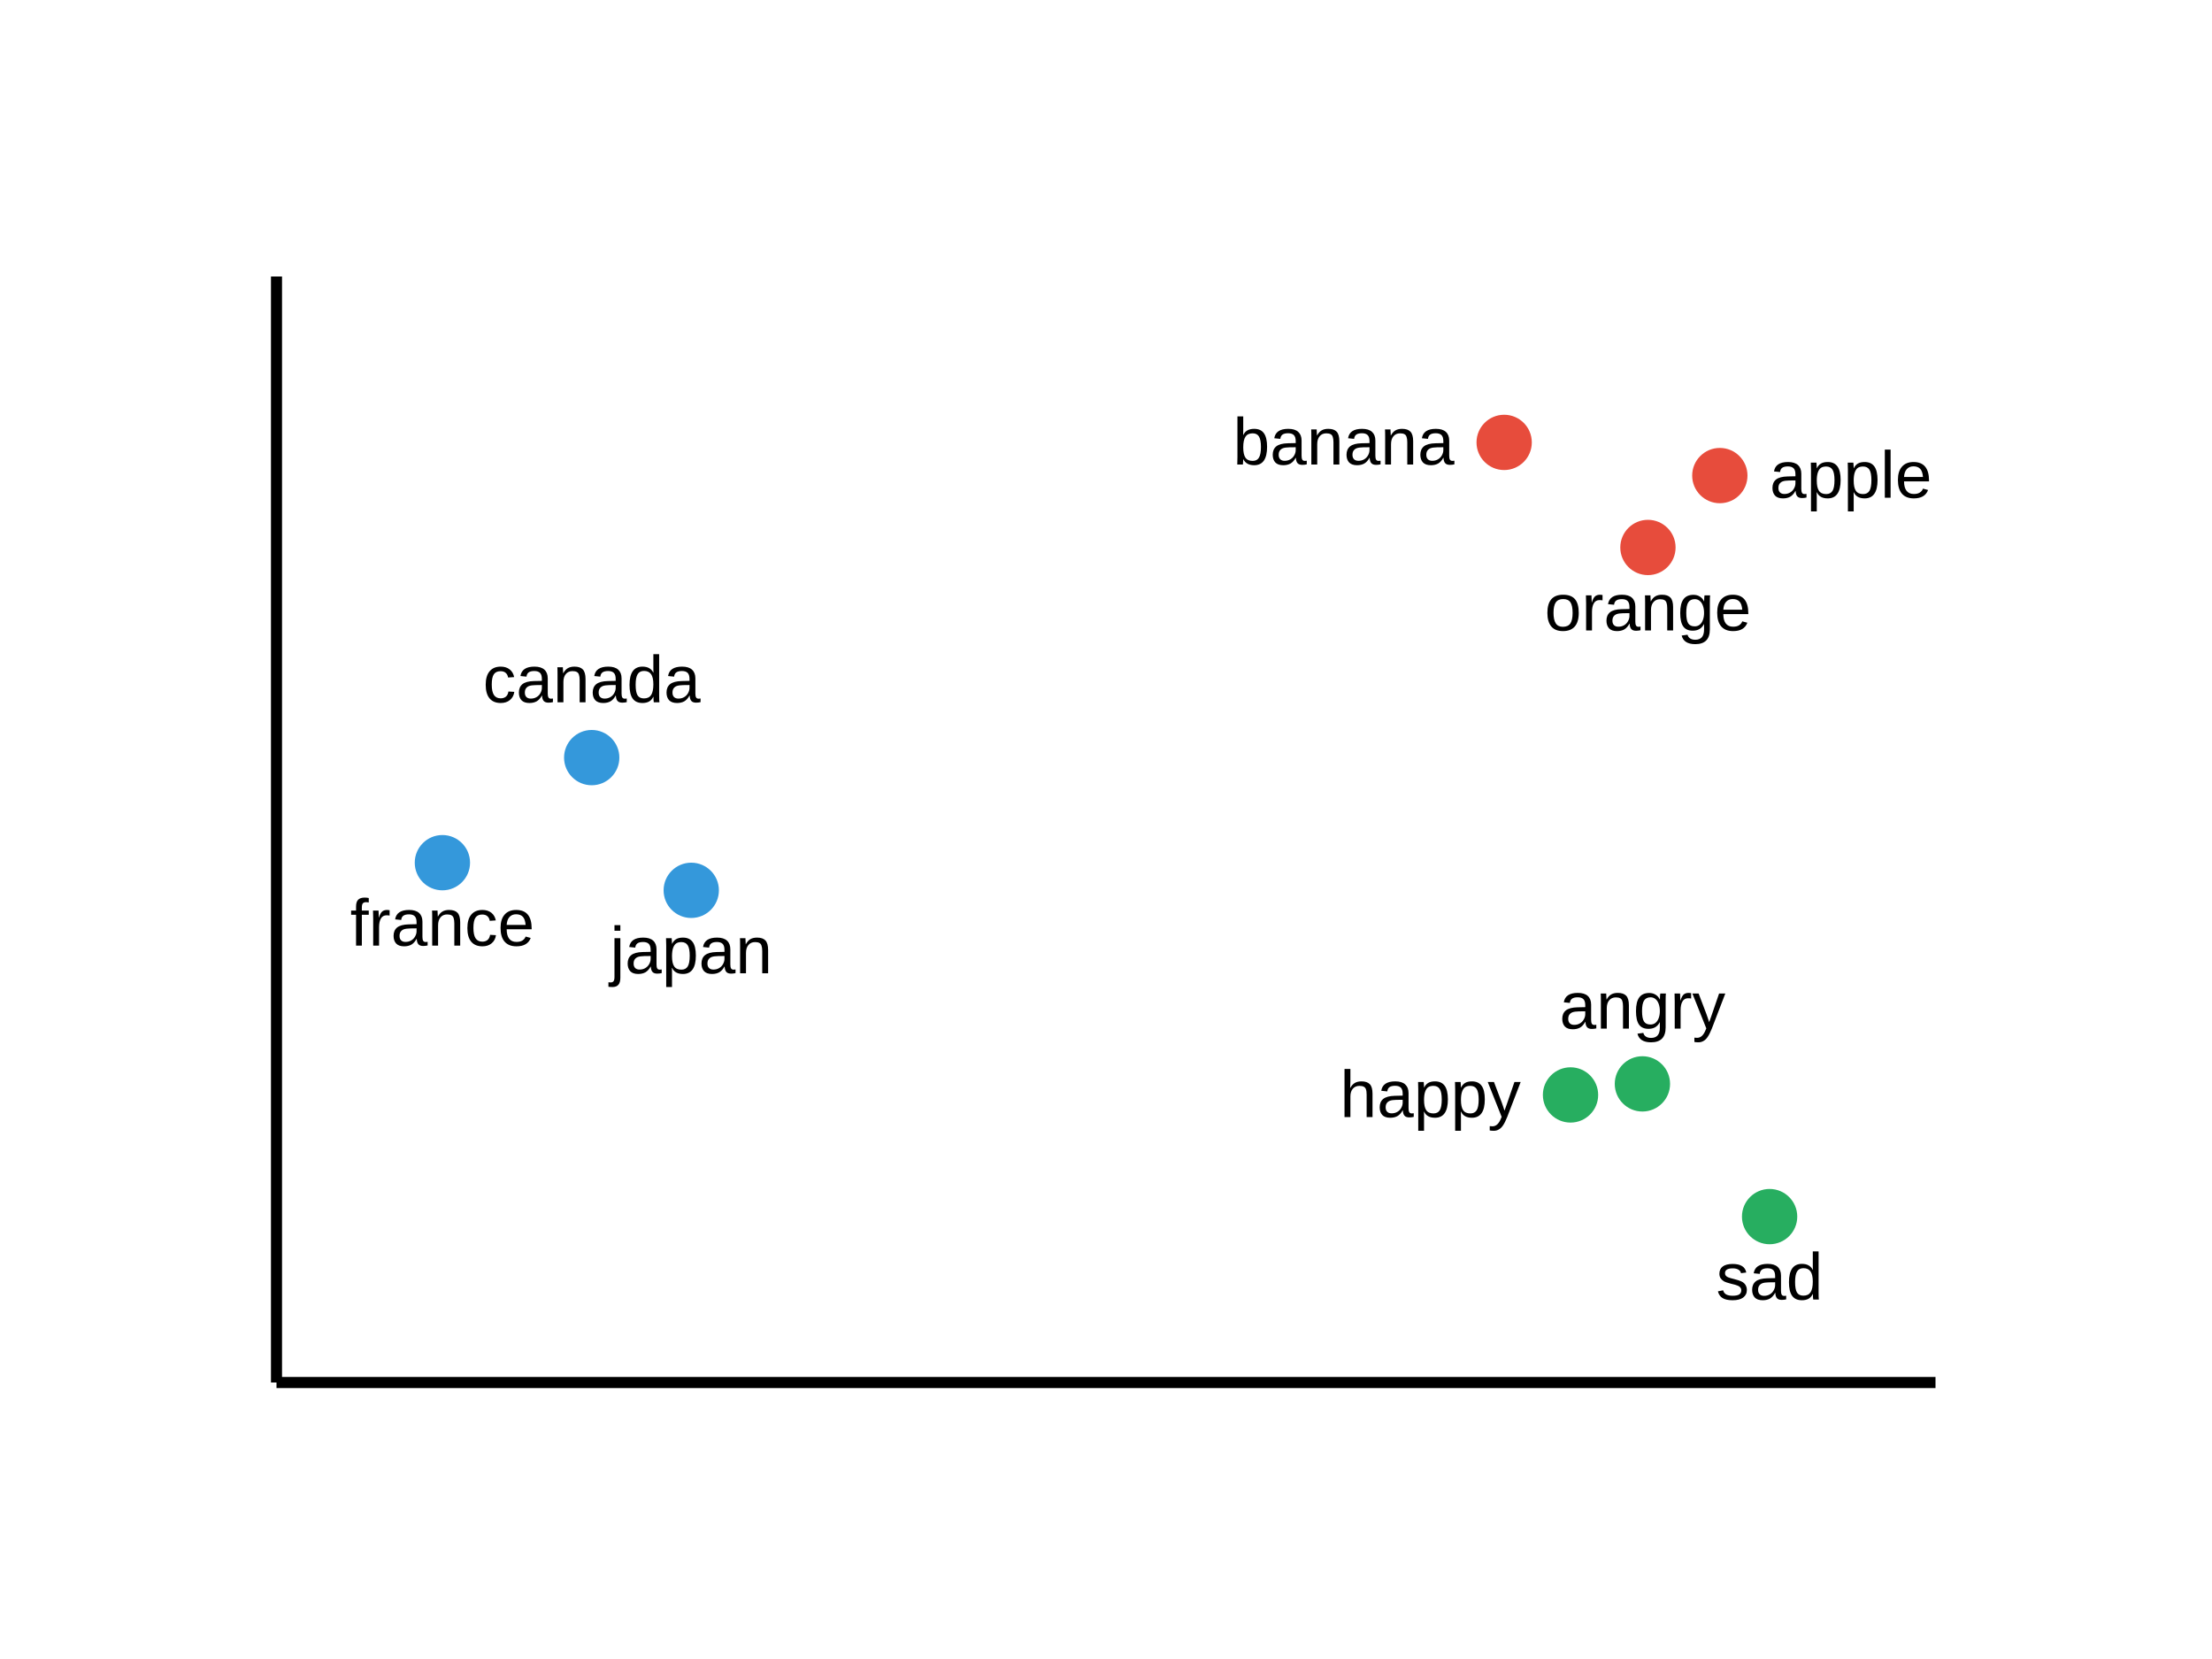
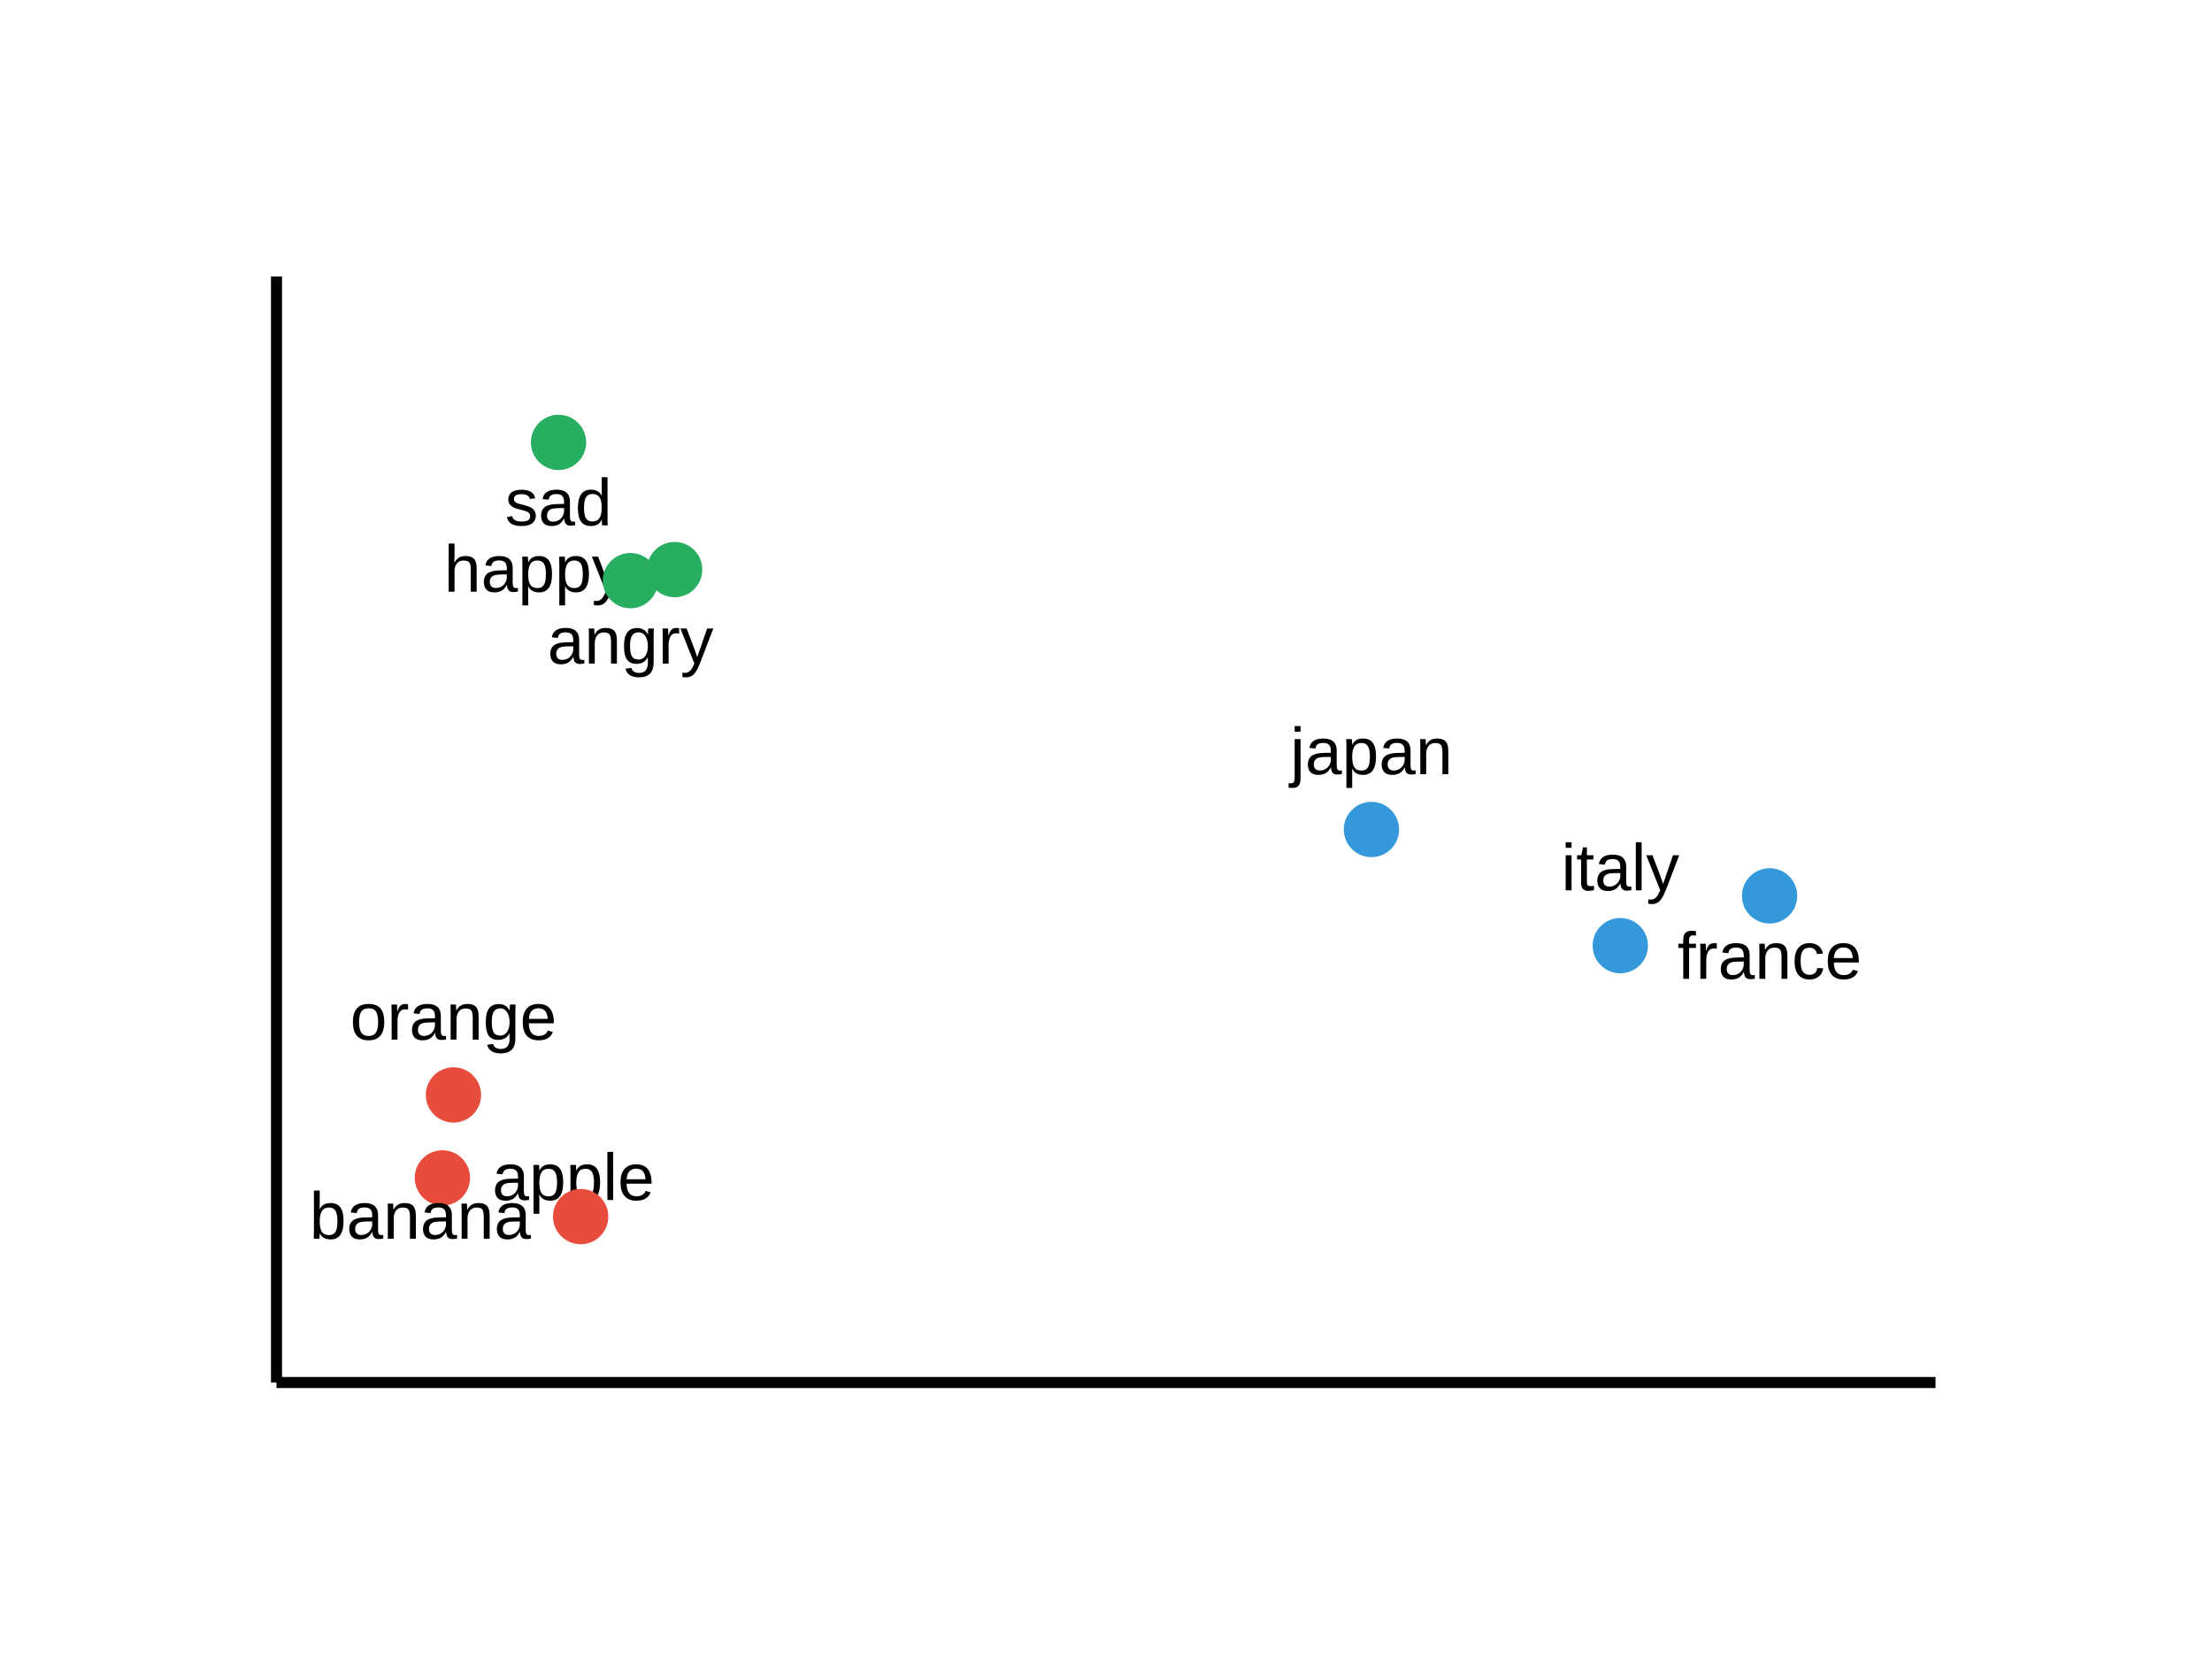
<svg xmlns="http://www.w3.org/2000/svg" viewBox="0 0 400 300">
  <rect width="400" height="300" fill="white" />
  <line x1="50" y1="50" x2="50" y2="250" stroke="black" stroke-width="2" />
  <line x1="50" y1="250" x2="350" y2="250" stroke="black" stroke-width="2" />
-   <circle cx="311" cy="86" r="5" fill="#e74c3c" />
-   <text x="320" y="90" text-anchor="start" font-family="Arial, sans-serif" font-size="12" fill="black">apple</text>
-   <circle cx="272" cy="80" r="5" fill="#e74c3c" />
-   <text x="263" y="84" text-anchor="end" font-family="Arial, sans-serif" font-size="12" fill="black">banana</text>
-   <circle cx="298" cy="99" r="5" fill="#e74c3c" />
-   <text x="298" y="114" text-anchor="middle" font-family="Arial, sans-serif" font-size="12" fill="black">orange</text>
-   <circle cx="107" cy="137" r="5" fill="#3498db" />
-   <text x="107" y="127" text-anchor="middle" font-family="Arial, sans-serif" font-size="12" fill="black">canada</text>
-   <circle cx="80" cy="156" r="5" fill="#3498db" />
-   <text x="80" y="171" text-anchor="middle" font-family="Arial, sans-serif" font-size="12" fill="black">france</text>
-   <circle cx="125" cy="161" r="5" fill="#3498db" />
-   <text x="125" y="176" text-anchor="middle" font-family="Arial, sans-serif" font-size="12" fill="black">japan</text>
-   <circle cx="284" cy="198" r="5" fill="#27ae60" />
-   <text x="275" y="202" text-anchor="end" font-family="Arial, sans-serif" font-size="12" fill="black">happy</text>
-   <circle cx="320" cy="220" r="5" fill="#27ae60" />
-   <text x="320" y="235" text-anchor="middle" font-family="Arial, sans-serif" font-size="12" fill="black">sad</text>
-   <circle cx="297" cy="196" r="5" fill="#27ae60" />
-   <text x="297" y="186" text-anchor="middle" font-family="Arial, sans-serif" font-size="12" fill="black">angry</text>
+   <circle cx="80" cy="213" r="5" fill="#e74c3c" />
+   <text x="89" y="217" text-anchor="start" font-family="Arial, sans-serif" font-size="12" fill="black">apple</text>
+   <circle cx="105" cy="220" r="5" fill="#e74c3c" />
+   <text x="96" y="224" text-anchor="end" font-family="Arial, sans-serif" font-size="12" fill="black">banana</text>
+   <circle cx="82" cy="198" r="5" fill="#e74c3c" />
+   <text x="82" y="188" text-anchor="middle" font-family="Arial, sans-serif" font-size="12" fill="black">orange</text>
+   <circle cx="293" cy="171" r="5" fill="#3498db" />
+   <text x="293" y="161" text-anchor="middle" font-family="Arial, sans-serif" font-size="12" fill="black">italy</text>
+   <circle cx="320" cy="162" r="5" fill="#3498db" />
+   <text x="320" y="177" text-anchor="middle" font-family="Arial, sans-serif" font-size="12" fill="black">france</text>
+   <circle cx="248" cy="150" r="5" fill="#3498db" />
+   <text x="248" y="140" text-anchor="middle" font-family="Arial, sans-serif" font-size="12" fill="black">japan</text>
+   <circle cx="122" cy="103" r="5" fill="#27ae60" />
+   <text x="113" y="107" text-anchor="end" font-family="Arial, sans-serif" font-size="12" fill="black">happy</text>
+   <circle cx="101" cy="80" r="5" fill="#27ae60" />
+   <text x="101" y="95" text-anchor="middle" font-family="Arial, sans-serif" font-size="12" fill="black">sad</text>
+   <circle cx="114" cy="105" r="5" fill="#27ae60" />
+   <text x="114" y="120" text-anchor="middle" font-family="Arial, sans-serif" font-size="12" fill="black">angry</text>
</svg>
